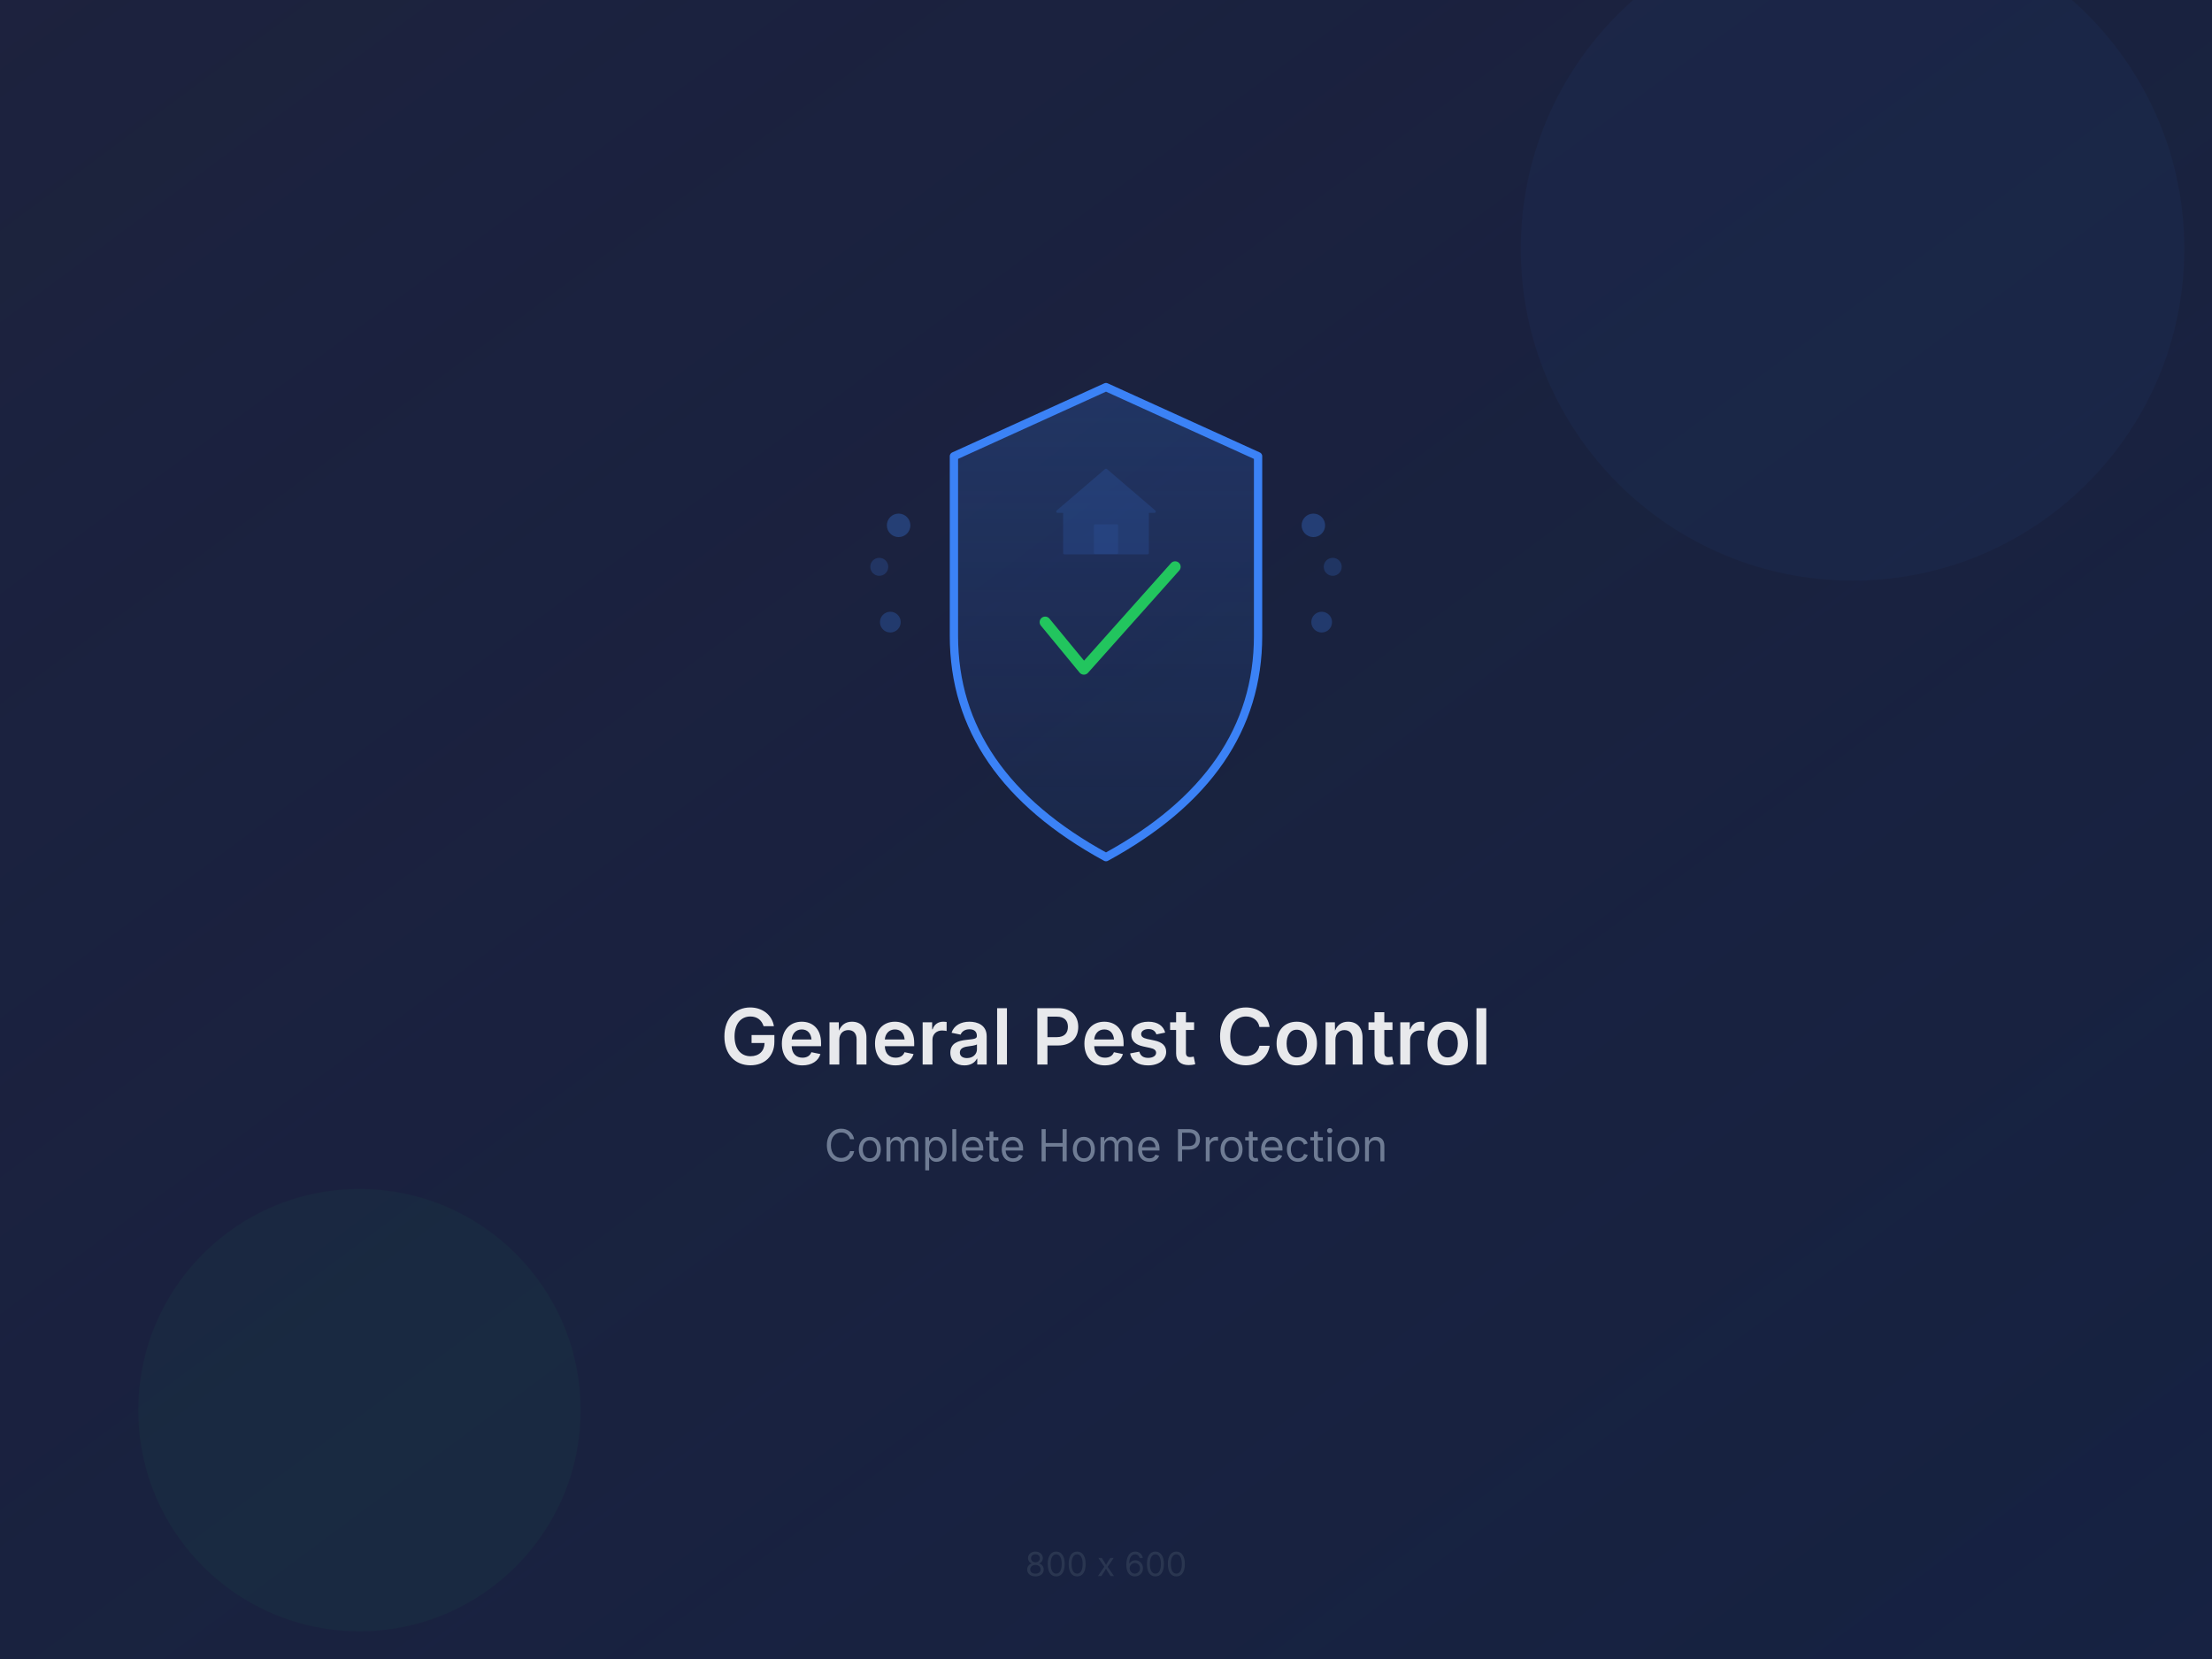
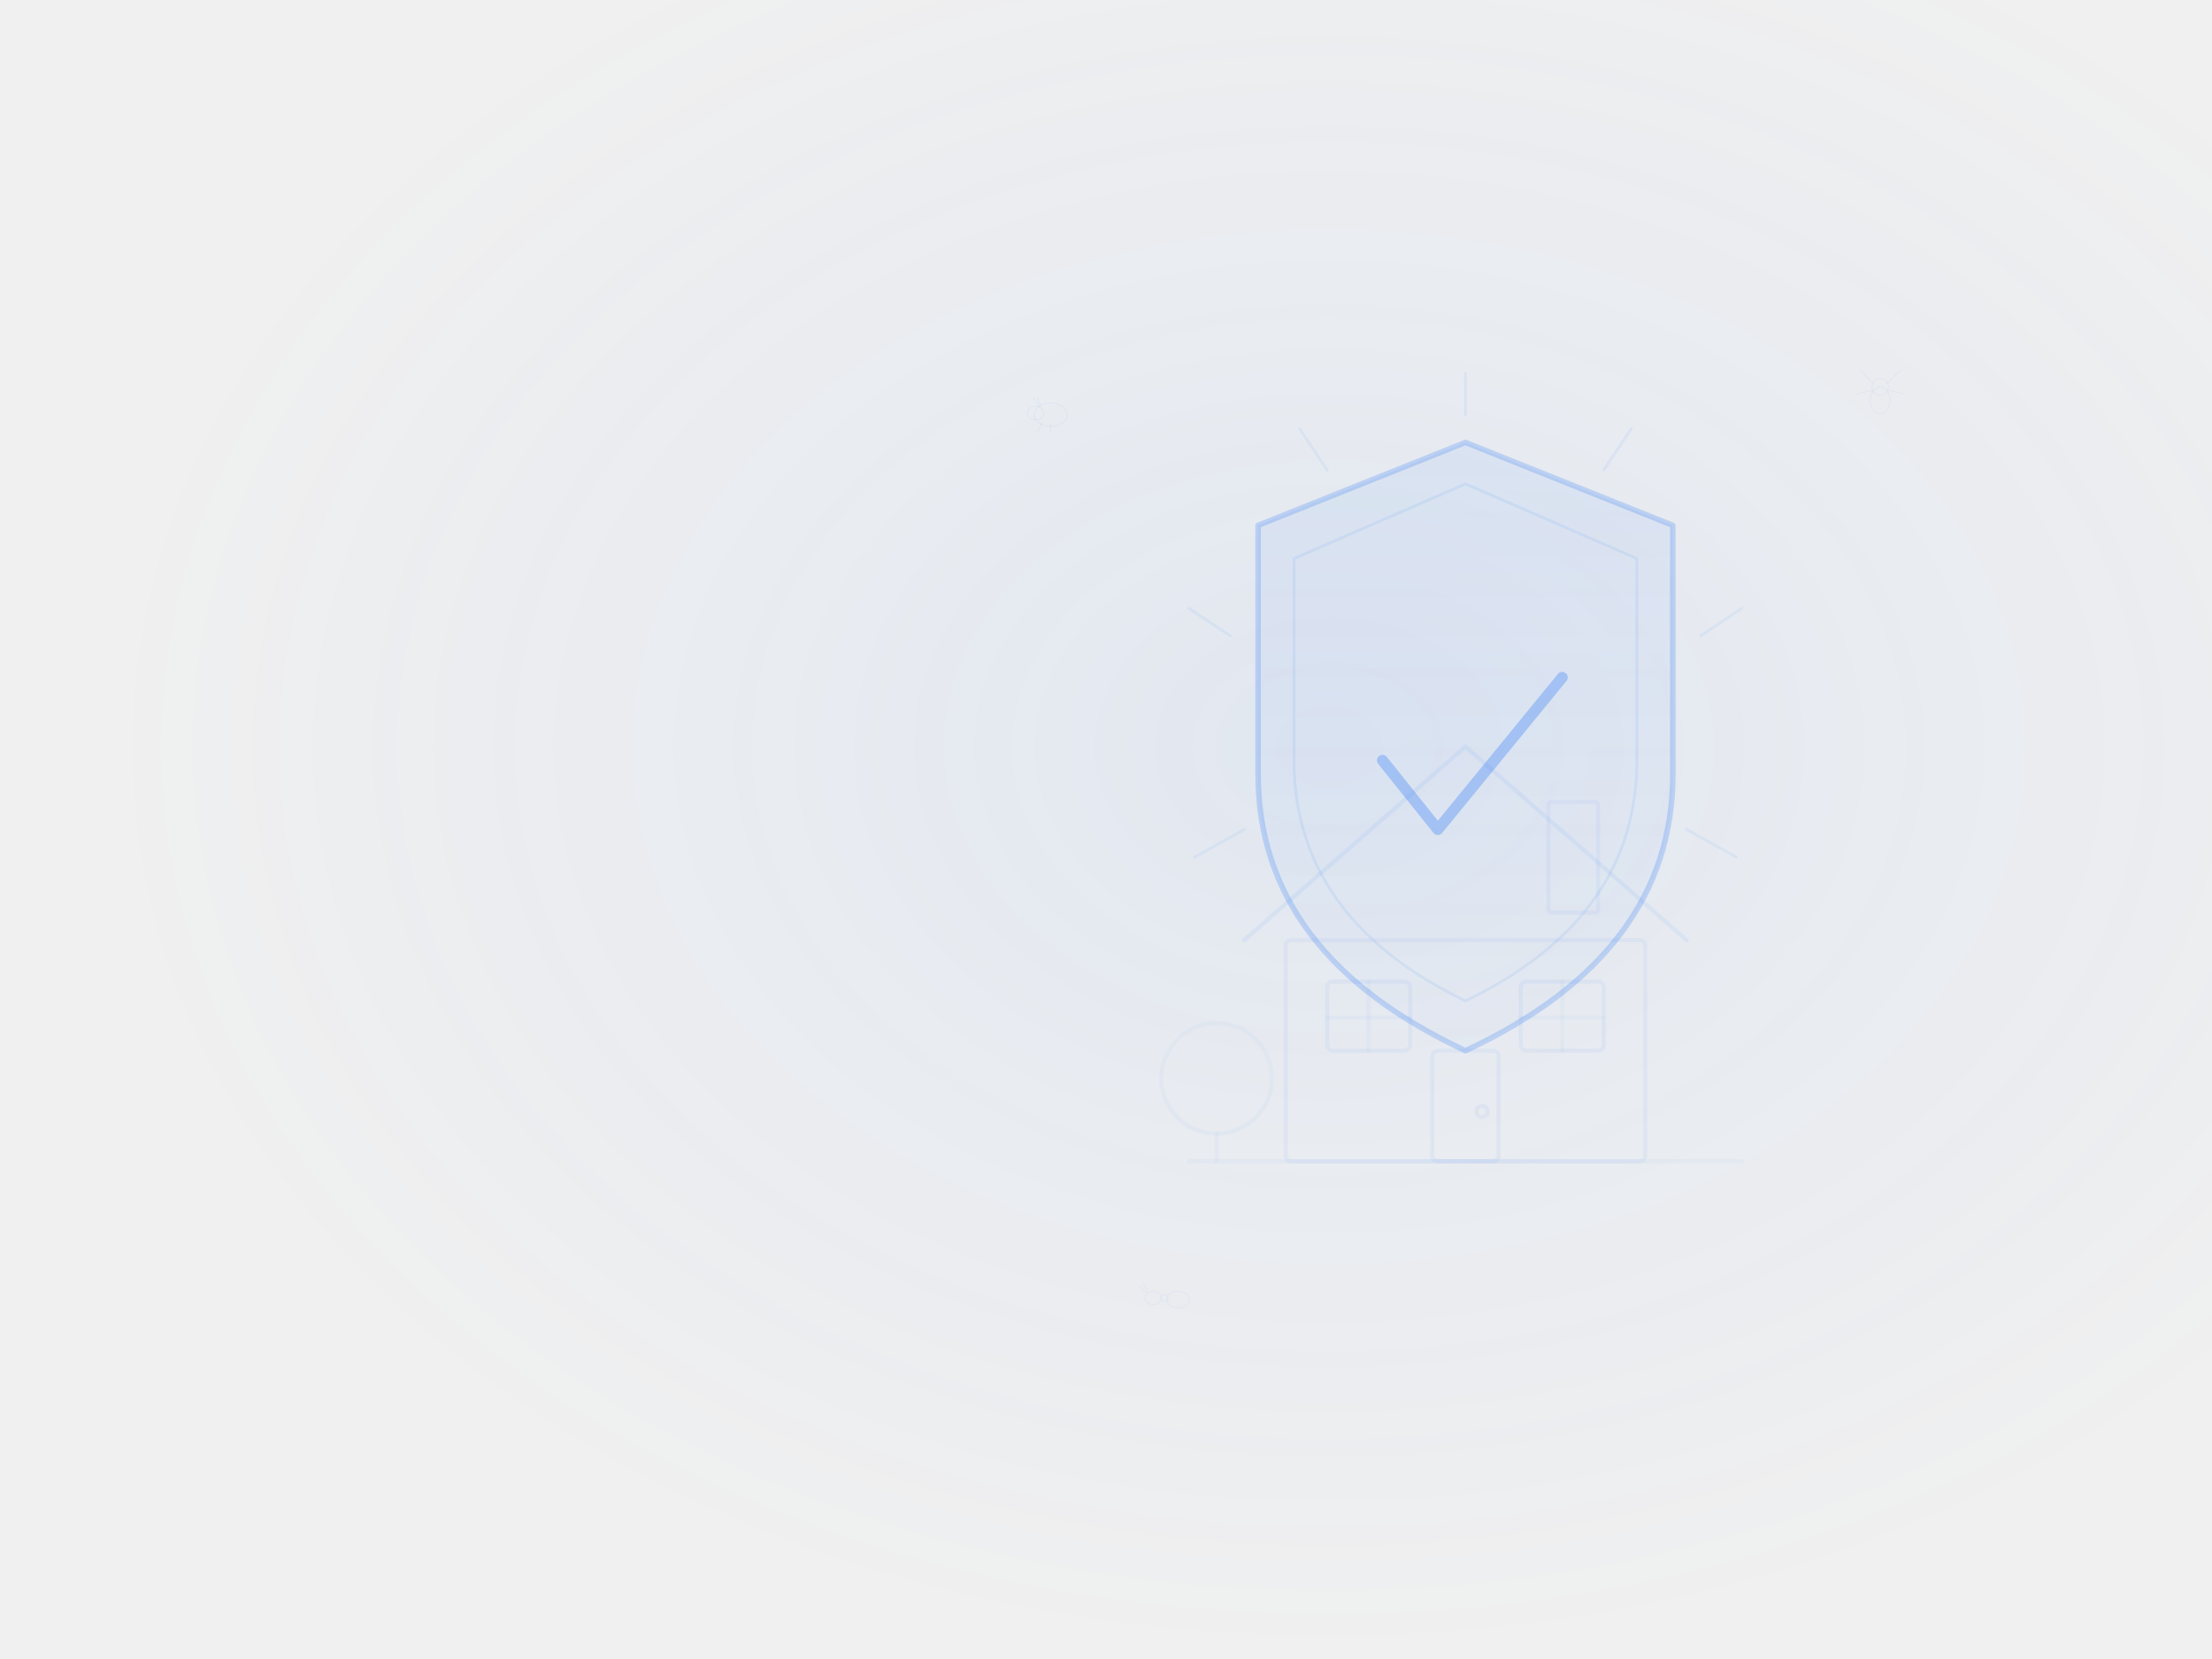
- <svg xmlns="http://www.w3.org/2000/svg" viewBox="0 0 800 600" width="800" height="600">
+ <svg xmlns="http://www.w3.org/2000/svg" viewBox="0 0 800 600" fill="none">
  <defs>
-     <linearGradient id="bg" x1="0%" y1="0%" x2="100%" y2="100%">
-       <stop offset="0%" style="stop-color:#1a1a2e;stop-opacity:1" />
-       <stop offset="100%" style="stop-color:#16213e;stop-opacity:1" />
-     </linearGradient>
-     <linearGradient id="accent" x1="0%" y1="0%" x2="100%" y2="100%">
-       <stop offset="0%" style="stop-color:#3b82f6;stop-opacity:0.2" />
-       <stop offset="100%" style="stop-color:#2563eb;stop-opacity:0.05" />
-     </linearGradient>
-     <linearGradient id="shield-fill" x1="0%" y1="0%" x2="0%" y2="100%">
-       <stop offset="0%" style="stop-color:#3b82f6;stop-opacity:0.2" />
-       <stop offset="100%" style="stop-color:#3b82f6;stop-opacity:0.05" />
+     <radialGradient id="bg" cx="0.6" cy="0.45" r="0.55">
+       <stop offset="0%" stop-color="#3b82f6" stop-opacity="0.08" />
+       <stop offset="100%" stop-color="#3b82f6" stop-opacity="0" />
+     </radialGradient>
+     <linearGradient id="shield-grad" x1="0" y1="0" x2="0" y2="1">
+       <stop offset="0%" stop-color="#3b82f6" stop-opacity="0.08" />
+       <stop offset="100%" stop-color="#3b82f6" stop-opacity="0.02" />
    </linearGradient>
  </defs>
  <rect width="800" height="600" fill="url(#bg)" />
-   <rect width="800" height="600" fill="url(#accent)" opacity="0.4" />
-   <circle cx="670" cy="90" r="120" fill="#3b82f6" opacity="0.04" />
-   <circle cx="130" cy="510" r="80" fill="#22c55e" opacity="0.04" />
-   <g transform="translate(400,220)" fill="none" stroke="#3b82f6" stroke-width="2.5" stroke-linecap="round" stroke-linejoin="round">
-     <path d="M0,-80 L55,-55 L55,10 Q55,60 0,90 Q-55,60 -55,10 L-55,-55 Z" fill="url(#shield-fill)" stroke="#3b82f6" stroke-width="3" />
-     <path d="M-22,5 L-8,22 L25,-15" stroke="#22c55e" stroke-width="4" fill="none" />
-     <g transform="translate(0,-30) scale(0.5)">
-       <path d="M0,-40 L-35,-10 L-30,-10 L-30,20 L30,20 L30,-10 L35,-10 Z" fill="#3b82f6" opacity="0.15" stroke="#3b82f6" stroke-width="2" />
-       <rect x="-8" y="0" width="16" height="20" fill="#3b82f6" opacity="0.1" stroke="#3b82f6" stroke-width="1.5" />
+   <g transform="translate(530, 320)" stroke="#3b82f6" stroke-opacity="0.1" stroke-width="1.5" fill="none" stroke-linecap="round" stroke-linejoin="round">
+     <path d="M-80 20 L0 -50 L80 20" stroke-opacity="0.08" />
+     <rect x="-65" y="20" width="130" height="80" rx="2" stroke-opacity="0.06" />
+     <rect x="30" y="-30" width="18" height="40" rx="1" stroke-opacity="0.06" />
+     <rect x="-50" y="35" width="30" height="25" rx="2" stroke-opacity="0.06" />
+     <line x1="-35" y1="35" x2="-35" y2="60" stroke-opacity="0.04" />
+     <line x1="-50" y1="48" x2="-20" y2="48" stroke-opacity="0.04" />
+     <rect x="20" y="35" width="30" height="25" rx="2" stroke-opacity="0.06" />
+     <line x1="35" y1="35" x2="35" y2="60" stroke-opacity="0.04" />
+     <line x1="20" y1="48" x2="50" y2="48" stroke-opacity="0.04" />
+     <rect x="-12" y="60" width="24" height="40" rx="2" stroke-opacity="0.06" />
+     <circle cx="6" cy="82" r="2" stroke-opacity="0.06" />
+     <line x1="-100" y1="100" x2="100" y2="100" stroke-opacity="0.04" />
+     <circle cx="-90" cy="70" r="20" stroke-opacity="0.04" />
+     <line x1="-90" y1="90" x2="-90" y2="100" stroke-opacity="0.04" />
+   </g>
+   <g transform="translate(530, 270)" stroke="#3b82f6" stroke-width="2" fill="none" stroke-linecap="round" stroke-linejoin="round">
+     <path d="M0 -110 L75 -80 L75 10 Q75 75 0 110 Q-75 75 -75 10 L-75 -80 Z" stroke-opacity="0.25" fill="url(#shield-grad)" />
+     <path d="M0 -95 L62 -68 L62 5 Q62 62 0 92 Q-62 62 -62 5 L-62 -68 Z" stroke-opacity="0.1" stroke-width="1" />
+     <path d="M-30 5 L-10 30 L35 -25" stroke-opacity="0.35" stroke-width="4" />
+     <g stroke-opacity="0.08" stroke-width="1">
+       <line x1="-85" y1="-40" x2="-100" y2="-50" />
+       <line x1="-80" y1="30" x2="-98" y2="40" />
+       <line x1="85" y1="-40" x2="100" y2="-50" />
+       <line x1="80" y1="30" x2="98" y2="40" />
+       <line x1="0" y1="-120" x2="0" y2="-135" />
+       <line x1="-50" y1="-100" x2="-60" y2="-115" />
+       <line x1="50" y1="-100" x2="60" y2="-115" />
    </g>
-     <circle cx="75" cy="-30" r="3" fill="#3b82f6" opacity="0.3" />
-     <circle cx="82" cy="-15" r="2" fill="#3b82f6" opacity="0.2" />
-     <circle cx="78" cy="5" r="2.5" fill="#3b82f6" opacity="0.25" />
-     <circle cx="-75" cy="-30" r="3" fill="#3b82f6" opacity="0.3" />
-     <circle cx="-82" cy="-15" r="2" fill="#3b82f6" opacity="0.2" />
-     <circle cx="-78" cy="5" r="2.5" fill="#3b82f6" opacity="0.25" />
  </g>
-   <text x="400" y="385" text-anchor="middle" font-family="Inter, system-ui, -apple-system, sans-serif" font-size="28" font-weight="600" fill="#ffffff" opacity="0.9">General Pest Control</text>
-   <text x="400" y="420" text-anchor="middle" font-family="Inter, system-ui, -apple-system, sans-serif" font-size="16" font-weight="400" fill="#94a3b8" opacity="0.7">Complete Home Protection</text>
-   <text x="400" y="570" text-anchor="middle" font-family="Inter, system-ui, -apple-system, sans-serif" font-size="12" fill="#475569" opacity="0.4">800 x 600</text>
+   <g stroke="#3b82f6" stroke-opacity="0.06" stroke-width="1" fill="none" stroke-linecap="round">
+     <g transform="translate(380, 150) scale(0.3)">
+       <ellipse cx="0" cy="0" rx="20" ry="14" />
+       <ellipse cx="-18" cy="-2" rx="10" ry="8" />
+       <path d="M-14 -10 L-20 -20" />
+       <path d="M-12 -10 L-16 -22" />
+       <path d="M-10 10 L-16 20" />
+       <path d="M0 12 L0 22" />
+     </g>
+     <g transform="translate(680, 140) scale(0.3)">
+       <circle cx="0" cy="0" r="10" />
+       <ellipse cx="0" cy="16" rx="12" ry="16" />
+       <path d="M-8 -4 L-24 -20" />
+       <path d="M8 -4 L24 -20" />
+       <path d="M-10 4 L-28 8" />
+       <path d="M10 4 L28 8" />
+     </g>
+     <g transform="translate(420, 470) scale(0.3)">
+       <ellipse cx="20" cy="0" rx="14" ry="10" />
+       <circle cx="4" cy="-2" r="4" />
+       <ellipse cx="-10" cy="-2" rx="10" ry="8" />
+       <path d="M-18 -8 L-26 -16" />
+       <path d="M-16 -10 L-22 -20" />
+     </g>
+   </g>
</svg>
